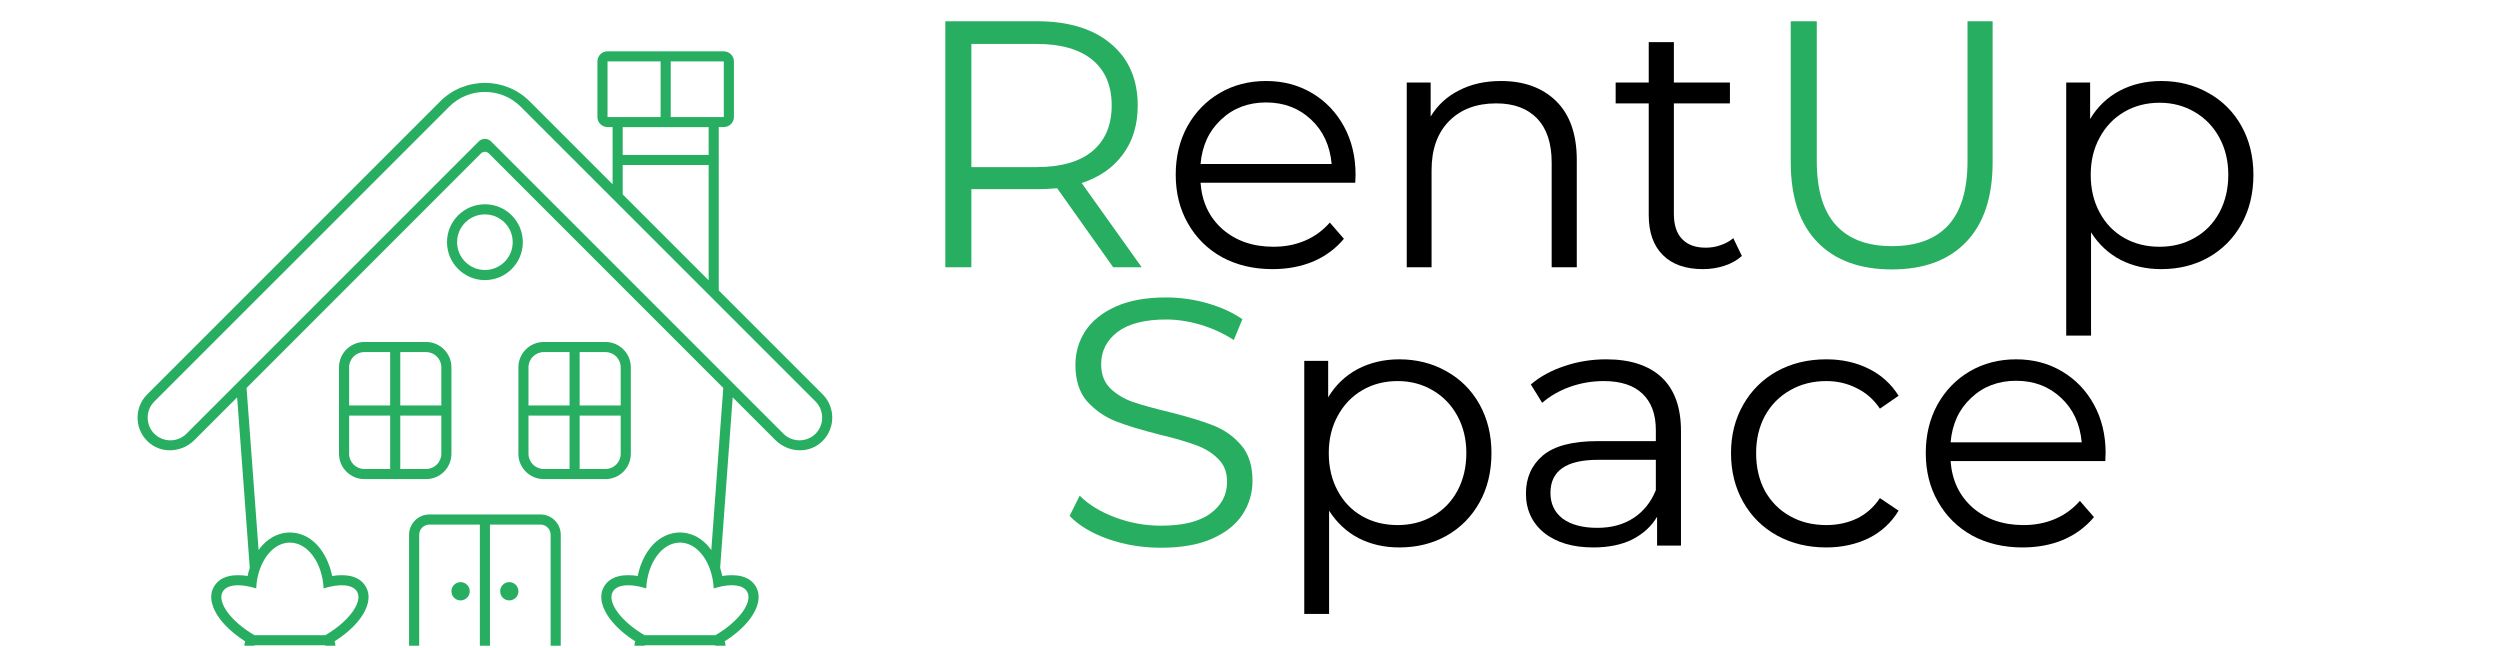
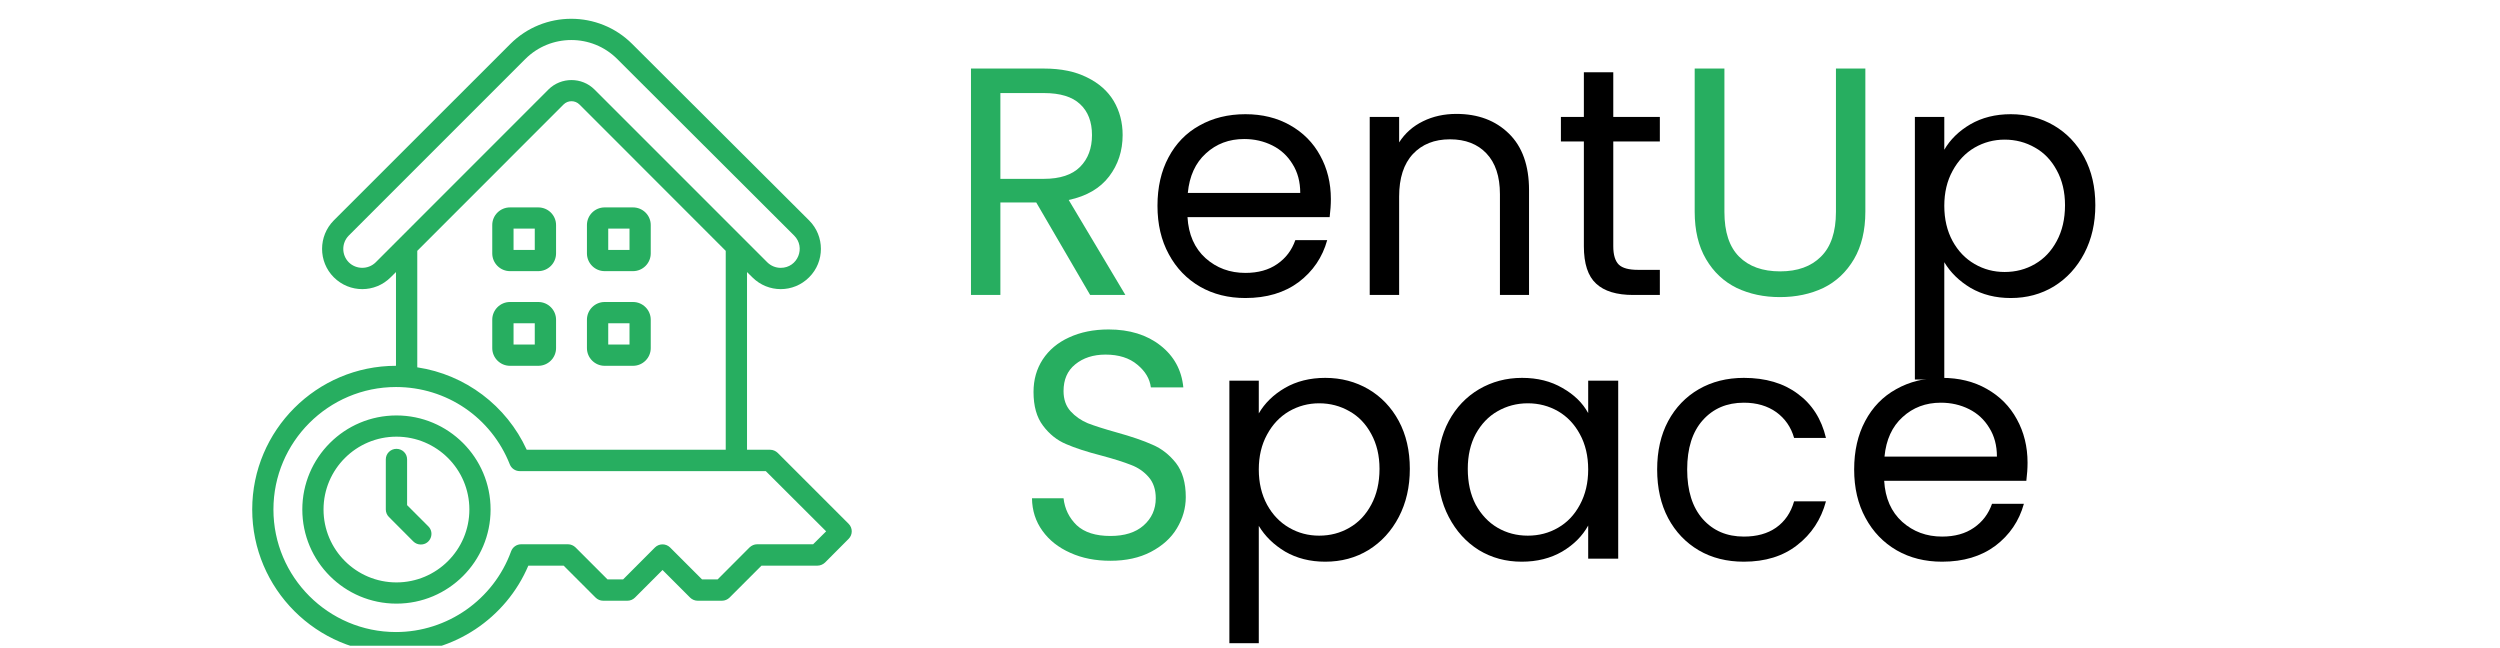
<svg xmlns="http://www.w3.org/2000/svg" width="170" zoomAndPan="magnify" viewBox="0 0 127.5 33" height="44" preserveAspectRatio="xMidYMid meet" version="1.2">
  <defs>
-     <clipPath id="34e5fb45fe">
-       <path d="M 7 2.605 L 42.66 2.605 L 42.66 32.934 L 7 32.934 Z M 7 2.605 " />
+     <clipPath id="71bca76998">
+       <path d="M 62 19 L 72 19 L 72 32.934 L 62 32.934 Z M 62 19 " />
+     </clipPath>
+     <clipPath id="3c3899b997">
+       <path d="M 12.859 0.52 L 43.492 0.52 L 43.492 32.934 L 12.859 32.934 Z M 12.859 0.52 " />
    </clipPath>
  </defs>
-   <g id="bbbe59eb53">
+   <g id="80ee3e7ec7">
    <g style="fill:#27ae60;fill-opacity:1;">
-       <g transform="translate(46.16489, 13.63125)">
-         <path style="stroke:none" d="M 10.609 0 L 7.75 -4.031 C 7.426 -4 7.086 -3.984 6.734 -3.984 L 3.375 -3.984 L 3.375 0 L 2.047 0 L 2.047 -12.547 L 6.734 -12.547 C 8.336 -12.547 9.594 -12.16 10.5 -11.391 C 11.406 -10.629 11.859 -9.582 11.859 -8.25 C 11.859 -7.27 11.609 -6.441 11.109 -5.766 C 10.617 -5.086 9.914 -4.598 9 -4.297 L 12.062 0 Z M 6.703 -5.109 C 7.941 -5.109 8.891 -5.379 9.547 -5.922 C 10.203 -6.473 10.531 -7.25 10.531 -8.25 C 10.531 -9.258 10.203 -10.035 9.547 -10.578 C 8.891 -11.117 7.941 -11.391 6.703 -11.391 L 3.375 -11.391 L 3.375 -5.109 Z M 6.703 -5.109 " />
+       <g transform="translate(48.23853, 15.04314)">
+         <path style="stroke:none" d="M 7.359 0 L 4.609 -4.719 L 2.781 -4.719 L 2.781 0 L 1.281 0 L 1.281 -11.547 L 5 -11.547 C 5.875 -11.547 6.609 -11.395 7.203 -11.094 C 7.805 -10.801 8.258 -10.398 8.562 -9.891 C 8.863 -9.379 9.016 -8.801 9.016 -8.156 C 9.016 -7.352 8.785 -6.648 8.328 -6.047 C 7.867 -5.441 7.18 -5.039 6.266 -4.844 L 9.156 0 Z M 2.781 -5.922 L 5 -5.922 C 5.82 -5.922 6.438 -6.125 6.844 -6.531 C 7.25 -6.938 7.453 -7.477 7.453 -8.156 C 7.453 -8.832 7.25 -9.359 6.844 -9.734 C 6.445 -10.109 5.832 -10.297 5 -10.297 L 2.781 -10.297 Z M 2.781 -5.922 " />
      </g>
    </g>
    <g style="fill:#000000;fill-opacity:1;">
-       <g transform="translate(59.13356, 13.63125)">
-         <path style="stroke:none" d="M 9.984 -4.312 L 2.094 -4.312 C 2.164 -3.332 2.539 -2.539 3.219 -1.938 C 3.906 -1.344 4.77 -1.047 5.812 -1.047 C 6.395 -1.047 6.93 -1.148 7.422 -1.359 C 7.91 -1.566 8.332 -1.875 8.688 -2.281 L 9.406 -1.453 C 8.988 -0.953 8.469 -0.566 7.844 -0.297 C 7.219 -0.035 6.523 0.094 5.766 0.094 C 4.797 0.094 3.938 -0.109 3.188 -0.516 C 2.445 -0.93 1.867 -1.504 1.453 -2.234 C 1.035 -2.961 0.828 -3.789 0.828 -4.719 C 0.828 -5.633 1.023 -6.457 1.422 -7.188 C 1.828 -7.914 2.379 -8.484 3.078 -8.891 C 3.773 -9.297 4.562 -9.5 5.438 -9.5 C 6.301 -9.5 7.078 -9.297 7.766 -8.891 C 8.461 -8.484 9.008 -7.914 9.406 -7.188 C 9.801 -6.469 10 -5.645 10 -4.719 Z M 5.438 -8.406 C 4.52 -8.406 3.754 -8.113 3.141 -7.531 C 2.523 -6.957 2.176 -6.203 2.094 -5.266 L 8.781 -5.266 C 8.695 -6.203 8.348 -6.957 7.734 -7.531 C 7.117 -8.113 6.352 -8.406 5.438 -8.406 Z M 5.438 -8.406 " />
+       <g transform="translate(58.3123, 15.04314)">
+         <path style="stroke:none" d="M 9.562 -4.891 C 9.562 -4.598 9.539 -4.289 9.5 -3.969 L 2.25 -3.969 C 2.301 -3.082 2.609 -2.383 3.172 -1.875 C 3.734 -1.375 4.41 -1.125 5.203 -1.125 C 5.848 -1.125 6.391 -1.273 6.828 -1.578 C 7.266 -1.879 7.57 -2.285 7.75 -2.797 L 9.375 -2.797 C 9.133 -1.922 8.648 -1.207 7.922 -0.656 C 7.191 -0.113 6.285 0.156 5.203 0.156 C 4.336 0.156 3.566 -0.035 2.891 -0.422 C 2.211 -0.816 1.68 -1.367 1.297 -2.078 C 0.91 -2.785 0.719 -3.609 0.719 -4.547 C 0.719 -5.492 0.906 -6.316 1.281 -7.016 C 1.656 -7.723 2.18 -8.266 2.859 -8.641 C 3.535 -9.023 4.316 -9.219 5.203 -9.219 C 6.066 -9.219 6.828 -9.031 7.484 -8.656 C 8.148 -8.281 8.66 -7.766 9.016 -7.109 C 9.379 -6.453 9.562 -5.711 9.562 -4.891 Z M 8 -5.203 C 8 -5.773 7.867 -6.266 7.609 -6.672 C 7.359 -7.086 7.016 -7.406 6.578 -7.625 C 6.141 -7.844 5.66 -7.953 5.141 -7.953 C 4.367 -7.953 3.719 -7.707 3.188 -7.219 C 2.656 -6.738 2.348 -6.066 2.266 -5.203 Z M 8 -5.203 " />
      </g>
    </g>
    <g style="fill:#000000;fill-opacity:1;">
-       <g transform="translate(69.96306, 13.63125)">
-         <path style="stroke:none" d="M 6.578 -9.5 C 7.766 -9.5 8.707 -9.156 9.406 -8.469 C 10.102 -7.781 10.453 -6.781 10.453 -5.469 L 10.453 0 L 9.172 0 L 9.172 -5.344 C 9.172 -6.32 8.926 -7.066 8.438 -7.578 C 7.945 -8.098 7.25 -8.359 6.344 -8.359 C 5.332 -8.359 4.531 -8.055 3.938 -7.453 C 3.344 -6.848 3.047 -6.016 3.047 -4.953 L 3.047 0 L 1.781 0 L 1.781 -9.422 L 3 -9.422 L 3 -7.688 C 3.344 -8.258 3.82 -8.703 4.438 -9.016 C 5.051 -9.336 5.766 -9.5 6.578 -9.5 Z M 6.578 -9.5 " />
+       <g transform="translate(68.5747, 15.04314)">
+         <path style="stroke:none" d="M 5.703 -9.234 C 6.805 -9.234 7.695 -8.898 8.375 -8.234 C 9.062 -7.566 9.406 -6.602 9.406 -5.344 L 9.406 0 L 7.922 0 L 7.922 -5.141 C 7.922 -6.047 7.691 -6.738 7.234 -7.219 C 6.785 -7.695 6.164 -7.938 5.375 -7.938 C 4.582 -7.938 3.953 -7.688 3.484 -7.188 C 3.016 -6.688 2.781 -5.961 2.781 -5.016 L 2.781 0 L 1.281 0 L 1.281 -9.078 L 2.781 -9.078 L 2.781 -7.781 C 3.082 -8.25 3.488 -8.609 4 -8.859 C 4.508 -9.109 5.078 -9.234 5.703 -9.234 Z M 5.703 -9.234 " />
      </g>
    </g>
    <g style="fill:#000000;fill-opacity:1;">
-       <g transform="translate(82.10142, 13.63125)">
-         <path style="stroke:none" d="M 6.734 -0.578 C 6.492 -0.359 6.195 -0.191 5.844 -0.078 C 5.5 0.035 5.133 0.094 4.75 0.094 C 3.863 0.094 3.18 -0.145 2.703 -0.625 C 2.223 -1.102 1.984 -1.781 1.984 -2.656 L 1.984 -8.359 L 0.297 -8.359 L 0.297 -9.422 L 1.984 -9.422 L 1.984 -11.484 L 3.266 -11.484 L 3.266 -9.422 L 6.125 -9.422 L 6.125 -8.359 L 3.266 -8.359 L 3.266 -2.719 C 3.266 -2.156 3.406 -1.727 3.688 -1.438 C 3.969 -1.145 4.367 -1 4.891 -1 C 5.148 -1 5.398 -1.039 5.641 -1.125 C 5.891 -1.207 6.109 -1.328 6.297 -1.484 Z M 6.734 -0.578 " />
+       <g transform="translate(79.16816, 15.04314)">
+         <path style="stroke:none" d="M 3.109 -7.828 L 3.109 -2.484 C 3.109 -2.047 3.203 -1.734 3.391 -1.547 C 3.578 -1.367 3.906 -1.281 4.375 -1.281 L 5.484 -1.281 L 5.484 0 L 4.125 0 C 3.281 0 2.648 -0.191 2.234 -0.578 C 1.816 -0.961 1.609 -1.598 1.609 -2.484 L 1.609 -7.828 L 0.438 -7.828 L 0.438 -9.078 L 1.609 -9.078 L 1.609 -11.359 L 3.109 -11.359 L 3.109 -9.078 L 5.484 -9.078 L 5.484 -7.828 Z M 3.109 -7.828 " />
      </g>
    </g>
    <g style="fill:#27ae60;fill-opacity:1;">
-       <g transform="translate(89.3899, 13.63125)">
-         <path style="stroke:none" d="M 7.094 0.109 C 5.469 0.109 4.203 -0.352 3.297 -1.281 C 2.391 -2.219 1.938 -3.578 1.938 -5.359 L 1.938 -12.547 L 3.266 -12.547 L 3.266 -5.406 C 3.266 -3.945 3.594 -2.859 4.25 -2.141 C 4.906 -1.43 5.852 -1.078 7.094 -1.078 C 8.352 -1.078 9.312 -1.43 9.969 -2.141 C 10.625 -2.859 10.953 -3.945 10.953 -5.406 L 10.953 -12.547 L 12.234 -12.547 L 12.234 -5.359 C 12.234 -3.578 11.781 -2.219 10.875 -1.281 C 9.977 -0.352 8.719 0.109 7.094 0.109 Z M 7.094 0.109 " />
+       <g transform="translate(85.19516, 15.04314)">
+         <path style="stroke:none" d="M 2.75 -11.547 L 2.75 -4.234 C 2.75 -3.211 3 -2.453 3.5 -1.953 C 4 -1.453 4.695 -1.203 5.594 -1.203 C 6.477 -1.203 7.172 -1.453 7.672 -1.953 C 8.18 -2.453 8.438 -3.211 8.438 -4.234 L 8.438 -11.547 L 9.938 -11.547 L 9.938 -4.25 C 9.938 -3.289 9.742 -2.484 9.359 -1.828 C 8.973 -1.172 8.453 -0.68 7.797 -0.359 C 7.141 -0.047 6.398 0.109 5.578 0.109 C 4.766 0.109 4.031 -0.047 3.375 -0.359 C 2.719 -0.68 2.195 -1.172 1.812 -1.828 C 1.426 -2.484 1.234 -3.289 1.234 -4.25 L 1.234 -11.547 Z M 2.75 -11.547 " />
      </g>
    </g>
    <g style="fill:#000000;fill-opacity:1;">
-       <g transform="translate(103.5959, 13.63125)">
-         <path style="stroke:none" d="M 6.625 -9.5 C 7.508 -9.5 8.312 -9.297 9.031 -8.891 C 9.75 -8.492 10.312 -7.93 10.719 -7.203 C 11.125 -6.473 11.328 -5.645 11.328 -4.719 C 11.328 -3.77 11.125 -2.93 10.719 -2.203 C 10.312 -1.473 9.75 -0.906 9.031 -0.5 C 8.32 -0.102 7.52 0.094 6.625 0.094 C 5.863 0.094 5.176 -0.062 4.562 -0.375 C 3.945 -0.695 3.441 -1.164 3.047 -1.781 L 3.047 3.484 L 1.781 3.484 L 1.781 -9.422 L 3 -9.422 L 3 -7.562 C 3.375 -8.188 3.875 -8.664 4.5 -9 C 5.133 -9.332 5.844 -9.5 6.625 -9.5 Z M 6.547 -1.047 C 7.203 -1.047 7.797 -1.195 8.328 -1.5 C 8.867 -1.801 9.289 -2.234 9.594 -2.797 C 9.895 -3.359 10.047 -4 10.047 -4.719 C 10.047 -5.426 9.895 -6.055 9.594 -6.609 C 9.289 -7.172 8.867 -7.609 8.328 -7.922 C 7.797 -8.234 7.203 -8.391 6.547 -8.391 C 5.867 -8.391 5.266 -8.234 4.734 -7.922 C 4.203 -7.609 3.785 -7.172 3.484 -6.609 C 3.18 -6.055 3.031 -5.426 3.031 -4.719 C 3.031 -4 3.18 -3.359 3.484 -2.797 C 3.785 -2.234 4.203 -1.801 4.734 -1.5 C 5.266 -1.195 5.867 -1.047 6.547 -1.047 Z M 6.547 -1.047 " />
+       <g transform="translate(96.37787, 15.04314)">
+         <path style="stroke:none" d="M 2.781 -7.406 C 3.082 -7.926 3.523 -8.359 4.109 -8.703 C 4.703 -9.047 5.391 -9.219 6.172 -9.219 C 6.984 -9.219 7.719 -9.023 8.375 -8.641 C 9.031 -8.254 9.547 -7.711 9.922 -7.016 C 10.297 -6.316 10.484 -5.504 10.484 -4.578 C 10.484 -3.66 10.297 -2.844 9.922 -2.125 C 9.547 -1.406 9.031 -0.844 8.375 -0.438 C 7.719 -0.039 6.984 0.156 6.172 0.156 C 5.398 0.156 4.719 -0.016 4.125 -0.359 C 3.539 -0.711 3.094 -1.148 2.781 -1.672 L 2.781 4.312 L 1.281 4.312 L 1.281 -9.078 L 2.781 -9.078 Z M 8.938 -4.578 C 8.938 -5.254 8.797 -5.848 8.516 -6.359 C 8.242 -6.867 7.875 -7.254 7.406 -7.516 C 6.938 -7.785 6.422 -7.922 5.859 -7.922 C 5.305 -7.922 4.797 -7.785 4.328 -7.516 C 3.859 -7.242 3.484 -6.848 3.203 -6.328 C 2.922 -5.816 2.781 -5.223 2.781 -4.547 C 2.781 -3.867 2.922 -3.27 3.203 -2.75 C 3.484 -2.238 3.859 -1.848 4.328 -1.578 C 4.797 -1.305 5.305 -1.172 5.859 -1.172 C 6.422 -1.172 6.938 -1.305 7.406 -1.578 C 7.875 -1.848 8.242 -2.238 8.516 -2.75 C 8.797 -3.27 8.938 -3.879 8.938 -4.578 Z M 8.938 -4.578 " />
      </g>
    </g>
    <g style="fill:#27ae60;fill-opacity:1;">
-       <g transform="translate(53.70563, 27.82559)">
-         <path style="stroke:none" d="M 5.5 0.109 C 4.57 0.109 3.68 -0.035 2.828 -0.328 C 1.973 -0.629 1.312 -1.023 0.844 -1.516 L 1.359 -2.547 C 1.816 -2.086 2.422 -1.719 3.172 -1.438 C 3.922 -1.156 4.695 -1.016 5.5 -1.016 C 6.625 -1.016 7.469 -1.223 8.031 -1.641 C 8.594 -2.055 8.875 -2.594 8.875 -3.25 C 8.875 -3.75 8.719 -4.145 8.406 -4.438 C 8.102 -4.738 7.727 -4.969 7.281 -5.125 C 6.844 -5.289 6.234 -5.469 5.453 -5.656 C 4.504 -5.895 3.75 -6.125 3.188 -6.344 C 2.625 -6.57 2.141 -6.91 1.734 -7.359 C 1.336 -7.816 1.141 -8.438 1.141 -9.219 C 1.141 -9.844 1.305 -10.414 1.641 -10.938 C 1.984 -11.457 2.5 -11.875 3.188 -12.188 C 3.883 -12.5 4.742 -12.656 5.766 -12.656 C 6.484 -12.656 7.188 -12.555 7.875 -12.359 C 8.562 -12.16 9.156 -11.891 9.656 -11.547 L 9.219 -10.484 C 8.688 -10.828 8.117 -11.086 7.516 -11.266 C 6.922 -11.441 6.336 -11.531 5.766 -11.531 C 4.672 -11.531 3.844 -11.316 3.281 -10.891 C 2.727 -10.461 2.453 -9.914 2.453 -9.25 C 2.453 -8.75 2.602 -8.344 2.906 -8.031 C 3.219 -7.727 3.602 -7.492 4.062 -7.328 C 4.52 -7.172 5.141 -7 5.922 -6.812 C 6.836 -6.582 7.578 -6.359 8.141 -6.141 C 8.711 -5.922 9.191 -5.586 9.578 -5.141 C 9.973 -4.691 10.172 -4.082 10.172 -3.312 C 10.172 -2.676 10 -2.098 9.656 -1.578 C 9.32 -1.066 8.801 -0.656 8.094 -0.344 C 7.395 -0.039 6.531 0.109 5.5 0.109 Z M 5.5 0.109 " />
+       <g transform="translate(51.69373, 28.4904)">
+         <path style="stroke:none" d="M 4.938 0.109 C 4.176 0.109 3.492 -0.023 2.891 -0.297 C 2.285 -0.566 1.812 -0.941 1.469 -1.422 C 1.125 -1.898 0.945 -2.453 0.938 -3.078 L 2.547 -3.078 C 2.609 -2.535 2.832 -2.078 3.219 -1.703 C 3.613 -1.336 4.188 -1.156 4.938 -1.156 C 5.656 -1.156 6.219 -1.332 6.625 -1.688 C 7.039 -2.051 7.25 -2.516 7.25 -3.078 C 7.25 -3.523 7.129 -3.883 6.891 -4.156 C 6.648 -4.438 6.348 -4.645 5.984 -4.781 C 5.617 -4.926 5.125 -5.082 4.5 -5.25 C 3.738 -5.445 3.129 -5.645 2.672 -5.844 C 2.211 -6.039 1.82 -6.352 1.5 -6.781 C 1.176 -7.207 1.016 -7.781 1.016 -8.5 C 1.016 -9.125 1.172 -9.676 1.484 -10.156 C 1.805 -10.645 2.254 -11.02 2.828 -11.281 C 3.41 -11.551 4.082 -11.688 4.844 -11.688 C 5.914 -11.688 6.797 -11.414 7.484 -10.875 C 8.18 -10.332 8.57 -9.617 8.656 -8.734 L 7 -8.734 C 6.945 -9.172 6.719 -9.555 6.312 -9.891 C 5.906 -10.234 5.363 -10.406 4.688 -10.406 C 4.062 -10.406 3.547 -10.238 3.141 -9.906 C 2.742 -9.582 2.547 -9.129 2.547 -8.547 C 2.547 -8.129 2.664 -7.785 2.906 -7.516 C 3.145 -7.254 3.438 -7.051 3.781 -6.906 C 4.133 -6.77 4.625 -6.613 5.25 -6.438 C 6.008 -6.227 6.617 -6.02 7.078 -5.812 C 7.547 -5.613 7.945 -5.301 8.281 -4.875 C 8.613 -4.445 8.781 -3.867 8.781 -3.141 C 8.781 -2.578 8.629 -2.047 8.328 -1.547 C 8.035 -1.055 7.594 -0.656 7 -0.344 C 6.414 -0.039 5.727 0.109 4.938 0.109 Z M 4.938 0.109 " />
+       </g>
+     </g>
+     <g clip-rule="nonzero" clip-path="url(#71bca76998)">
+       <g style="fill:#000000;fill-opacity:1;">
+         <g transform="translate(61.41732, 28.4904)">
+           <path style="stroke:none" d="M 2.781 -7.406 C 3.082 -7.926 3.523 -8.359 4.109 -8.703 C 4.703 -9.047 5.391 -9.219 6.172 -9.219 C 6.984 -9.219 7.719 -9.023 8.375 -8.641 C 9.031 -8.254 9.547 -7.711 9.922 -7.016 C 10.297 -6.316 10.484 -5.504 10.484 -4.578 C 10.484 -3.66 10.297 -2.844 9.922 -2.125 C 9.547 -1.406 9.031 -0.844 8.375 -0.438 C 7.719 -0.039 6.984 0.156 6.172 0.156 C 5.398 0.156 4.719 -0.016 4.125 -0.359 C 3.539 -0.711 3.094 -1.148 2.781 -1.672 L 2.781 4.312 L 1.281 4.312 L 1.281 -9.078 L 2.781 -9.078 Z M 8.938 -4.578 C 8.938 -5.254 8.797 -5.848 8.516 -6.359 C 8.242 -6.867 7.875 -7.254 7.406 -7.516 C 6.938 -7.785 6.422 -7.922 5.859 -7.922 C 5.305 -7.922 4.797 -7.785 4.328 -7.516 C 3.859 -7.242 3.484 -6.848 3.203 -6.328 C 2.922 -5.816 2.781 -5.223 2.781 -4.547 C 2.781 -3.867 2.922 -3.27 3.203 -2.75 C 3.484 -2.238 3.859 -1.848 4.328 -1.578 C 4.797 -1.305 5.305 -1.172 5.859 -1.172 C 6.422 -1.172 6.938 -1.305 7.406 -1.578 C 7.875 -1.848 8.242 -2.238 8.516 -2.75 C 8.797 -3.27 8.938 -3.879 8.938 -4.578 Z M 8.938 -4.578 " />
+         </g>
      </g>
    </g>
    <g style="fill:#000000;fill-opacity:1;">
-       <g transform="translate(64.73659, 27.82559)">
-         <path style="stroke:none" d="M 6.625 -9.5 C 7.508 -9.5 8.312 -9.297 9.031 -8.891 C 9.75 -8.492 10.312 -7.93 10.719 -7.203 C 11.125 -6.473 11.328 -5.645 11.328 -4.719 C 11.328 -3.77 11.125 -2.93 10.719 -2.203 C 10.312 -1.473 9.75 -0.906 9.031 -0.5 C 8.32 -0.102 7.52 0.094 6.625 0.094 C 5.863 0.094 5.176 -0.062 4.562 -0.375 C 3.945 -0.695 3.441 -1.164 3.047 -1.781 L 3.047 3.484 L 1.781 3.484 L 1.781 -9.422 L 3 -9.422 L 3 -7.562 C 3.375 -8.188 3.875 -8.664 4.5 -9 C 5.133 -9.332 5.844 -9.5 6.625 -9.5 Z M 6.547 -1.047 C 7.203 -1.047 7.797 -1.195 8.328 -1.5 C 8.867 -1.801 9.289 -2.234 9.594 -2.797 C 9.895 -3.359 10.047 -4 10.047 -4.719 C 10.047 -5.426 9.895 -6.055 9.594 -6.609 C 9.289 -7.172 8.867 -7.609 8.328 -7.922 C 7.797 -8.234 7.203 -8.391 6.547 -8.391 C 5.867 -8.391 5.266 -8.234 4.734 -7.922 C 4.203 -7.609 3.785 -7.172 3.484 -6.609 C 3.18 -6.055 3.031 -5.426 3.031 -4.719 C 3.031 -4 3.18 -3.359 3.484 -2.797 C 3.785 -2.234 4.203 -1.801 4.734 -1.5 C 5.266 -1.195 5.867 -1.047 6.547 -1.047 Z M 6.547 -1.047 " />
+       <g transform="translate(72.60665, 28.4904)">
+         <path style="stroke:none" d="M 0.719 -4.578 C 0.719 -5.504 0.906 -6.316 1.281 -7.016 C 1.656 -7.711 2.172 -8.254 2.828 -8.641 C 3.484 -9.023 4.211 -9.219 5.016 -9.219 C 5.805 -9.219 6.492 -9.047 7.078 -8.703 C 7.672 -8.367 8.109 -7.941 8.391 -7.422 L 8.391 -9.078 L 9.922 -9.078 L 9.922 0 L 8.391 0 L 8.391 -1.688 C 8.098 -1.156 7.656 -0.711 7.062 -0.359 C 6.469 -0.016 5.781 0.156 5 0.156 C 4.195 0.156 3.469 -0.039 2.812 -0.438 C 2.164 -0.844 1.656 -1.406 1.281 -2.125 C 0.906 -2.844 0.719 -3.66 0.719 -4.578 Z M 8.391 -4.547 C 8.391 -5.234 8.25 -5.832 7.969 -6.344 C 7.695 -6.852 7.328 -7.242 6.859 -7.516 C 6.391 -7.785 5.875 -7.922 5.312 -7.922 C 4.75 -7.922 4.234 -7.785 3.766 -7.516 C 3.305 -7.254 2.938 -6.867 2.656 -6.359 C 2.383 -5.848 2.25 -5.254 2.25 -4.578 C 2.25 -3.879 2.383 -3.27 2.656 -2.75 C 2.938 -2.238 3.305 -1.848 3.766 -1.578 C 4.234 -1.305 4.75 -1.172 5.312 -1.172 C 5.875 -1.172 6.391 -1.305 6.859 -1.578 C 7.328 -1.848 7.695 -2.238 7.969 -2.75 C 8.25 -3.27 8.391 -3.867 8.391 -4.547 Z M 8.391 -4.547 " />
      </g>
    </g>
    <g style="fill:#000000;fill-opacity:1;">
-       <g transform="translate(76.83909, 27.82559)">
-         <path style="stroke:none" d="M 5.078 -9.5 C 6.305 -9.5 7.25 -9.191 7.906 -8.578 C 8.562 -7.961 8.891 -7.051 8.891 -5.844 L 8.891 0 L 7.672 0 L 7.672 -1.469 C 7.379 -0.977 6.957 -0.594 6.406 -0.312 C 5.852 -0.039 5.191 0.094 4.422 0.094 C 3.367 0.094 2.531 -0.156 1.906 -0.656 C 1.289 -1.164 0.984 -1.832 0.984 -2.656 C 0.984 -3.457 1.27 -4.102 1.844 -4.594 C 2.426 -5.082 3.352 -5.328 4.625 -5.328 L 7.609 -5.328 L 7.609 -5.891 C 7.609 -6.703 7.379 -7.32 6.922 -7.75 C 6.473 -8.176 5.816 -8.391 4.953 -8.391 C 4.348 -8.391 3.77 -8.289 3.219 -8.094 C 2.676 -7.895 2.207 -7.625 1.812 -7.281 L 1.234 -8.219 C 1.711 -8.625 2.285 -8.938 2.953 -9.156 C 3.617 -9.383 4.328 -9.5 5.078 -9.5 Z M 4.625 -0.906 C 5.344 -0.906 5.957 -1.07 6.469 -1.406 C 6.977 -1.738 7.359 -2.211 7.609 -2.828 L 7.609 -4.375 L 4.656 -4.375 C 3.039 -4.375 2.234 -3.812 2.234 -2.688 C 2.234 -2.133 2.441 -1.695 2.859 -1.375 C 3.285 -1.062 3.875 -0.906 4.625 -0.906 Z M 4.625 -0.906 " />
+       <g transform="translate(83.79598, 28.4904)">
+         <path style="stroke:none" d="M 0.719 -4.547 C 0.719 -5.492 0.906 -6.316 1.281 -7.016 C 1.656 -7.711 2.176 -8.254 2.844 -8.641 C 3.508 -9.023 4.273 -9.219 5.141 -9.219 C 6.254 -9.219 7.172 -8.945 7.891 -8.406 C 8.617 -7.875 9.098 -7.125 9.328 -6.156 L 7.703 -6.156 C 7.547 -6.707 7.242 -7.145 6.797 -7.469 C 6.348 -7.789 5.797 -7.953 5.141 -7.953 C 4.273 -7.953 3.578 -7.656 3.047 -7.062 C 2.516 -6.469 2.25 -5.629 2.25 -4.547 C 2.25 -3.461 2.516 -2.617 3.047 -2.016 C 3.578 -1.422 4.273 -1.125 5.141 -1.125 C 5.797 -1.125 6.344 -1.273 6.781 -1.578 C 7.227 -1.891 7.535 -2.336 7.703 -2.922 L 9.328 -2.922 C 9.078 -1.992 8.586 -1.25 7.859 -0.688 C 7.141 -0.125 6.234 0.156 5.141 0.156 C 4.273 0.156 3.508 -0.035 2.844 -0.422 C 2.176 -0.816 1.656 -1.363 1.281 -2.062 C 0.906 -2.77 0.719 -3.598 0.719 -4.547 Z M 0.719 -4.547 " />
      </g>
    </g>
    <g style="fill:#000000;fill-opacity:1;">
-       <g transform="translate(87.45343, 27.82559)">
-         <path style="stroke:none" d="M 5.688 0.094 C 4.75 0.094 3.91 -0.109 3.172 -0.516 C 2.441 -0.922 1.867 -1.488 1.453 -2.219 C 1.035 -2.957 0.828 -3.789 0.828 -4.719 C 0.828 -5.633 1.035 -6.457 1.453 -7.188 C 1.867 -7.914 2.441 -8.484 3.172 -8.891 C 3.91 -9.297 4.75 -9.5 5.688 -9.5 C 6.5 -9.5 7.223 -9.336 7.859 -9.016 C 8.492 -8.703 9 -8.242 9.375 -7.641 L 8.422 -6.984 C 8.109 -7.453 7.711 -7.801 7.234 -8.031 C 6.766 -8.27 6.25 -8.391 5.688 -8.391 C 5 -8.391 4.383 -8.234 3.844 -7.922 C 3.301 -7.617 2.875 -7.188 2.562 -6.625 C 2.258 -6.062 2.109 -5.426 2.109 -4.719 C 2.109 -3.988 2.258 -3.344 2.562 -2.781 C 2.875 -2.227 3.301 -1.801 3.844 -1.5 C 4.383 -1.195 5 -1.047 5.688 -1.047 C 6.25 -1.047 6.766 -1.156 7.234 -1.375 C 7.711 -1.602 8.109 -1.953 8.422 -2.422 L 9.375 -1.781 C 9 -1.164 8.488 -0.695 7.844 -0.375 C 7.195 -0.062 6.477 0.094 5.688 0.094 Z M 5.688 0.094 " />
+       <g transform="translate(93.8432, 28.4904)">
+         <path style="stroke:none" d="M 9.562 -4.891 C 9.562 -4.598 9.539 -4.289 9.5 -3.969 L 2.25 -3.969 C 2.301 -3.082 2.609 -2.383 3.172 -1.875 C 3.734 -1.375 4.41 -1.125 5.203 -1.125 C 5.848 -1.125 6.391 -1.273 6.828 -1.578 C 7.266 -1.879 7.57 -2.285 7.75 -2.797 L 9.375 -2.797 C 9.133 -1.922 8.648 -1.207 7.922 -0.656 C 7.191 -0.113 6.285 0.156 5.203 0.156 C 4.336 0.156 3.566 -0.035 2.891 -0.422 C 2.211 -0.816 1.68 -1.367 1.297 -2.078 C 0.91 -2.785 0.719 -3.609 0.719 -4.547 C 0.719 -5.492 0.906 -6.316 1.281 -7.016 C 1.656 -7.723 2.18 -8.266 2.859 -8.641 C 3.535 -9.023 4.316 -9.219 5.203 -9.219 C 6.066 -9.219 6.828 -9.031 7.484 -8.656 C 8.148 -8.281 8.66 -7.766 9.016 -7.109 C 9.379 -6.453 9.562 -5.711 9.562 -4.891 Z M 8 -5.203 C 8 -5.773 7.867 -6.266 7.609 -6.672 C 7.359 -7.086 7.016 -7.406 6.578 -7.625 C 6.141 -7.844 5.66 -7.953 5.141 -7.953 C 4.367 -7.953 3.719 -7.707 3.188 -7.219 C 2.656 -6.738 2.348 -6.066 2.266 -5.203 Z M 8 -5.203 " />
      </g>
    </g>
-     <g style="fill:#000000;fill-opacity:1;">
-       <g transform="translate(97.38645, 27.82559)">
-         <path style="stroke:none" d="M 9.984 -4.312 L 2.094 -4.312 C 2.164 -3.332 2.539 -2.539 3.219 -1.938 C 3.906 -1.344 4.77 -1.047 5.812 -1.047 C 6.395 -1.047 6.93 -1.148 7.422 -1.359 C 7.91 -1.566 8.332 -1.875 8.688 -2.281 L 9.406 -1.453 C 8.988 -0.953 8.469 -0.566 7.844 -0.297 C 7.219 -0.035 6.523 0.094 5.766 0.094 C 4.797 0.094 3.938 -0.109 3.188 -0.516 C 2.445 -0.93 1.867 -1.504 1.453 -2.234 C 1.035 -2.961 0.828 -3.789 0.828 -4.719 C 0.828 -5.633 1.023 -6.457 1.422 -7.188 C 1.828 -7.914 2.379 -8.484 3.078 -8.891 C 3.773 -9.297 4.562 -9.5 5.438 -9.5 C 6.301 -9.5 7.078 -9.297 7.766 -8.891 C 8.461 -8.484 9.008 -7.914 9.406 -7.188 C 9.801 -6.469 10 -5.645 10 -4.719 Z M 5.438 -8.406 C 4.52 -8.406 3.754 -8.113 3.141 -7.531 C 2.523 -6.957 2.176 -6.203 2.094 -5.266 L 8.781 -5.266 C 8.695 -6.203 8.348 -6.957 7.734 -7.531 C 7.117 -8.113 6.352 -8.406 5.438 -8.406 Z M 5.438 -8.406 " />
-       </g>
+     <g clip-rule="nonzero" clip-path="url(#3c3899b997)">
+       <path style=" stroke:none;fill-rule:evenodd;fill:#27ae60;fill-opacity:1;" d="M 26.191 11.66 L 27.273 11.66 L 27.273 12.746 L 26.191 12.746 Z M 26.008 13.828 L 27.453 13.828 C 27.953 13.828 28.359 13.422 28.359 12.922 L 28.359 11.477 C 28.359 10.98 27.953 10.578 27.453 10.578 L 26.008 10.578 C 25.512 10.578 25.105 10.98 25.105 11.477 L 25.105 12.922 C 25.105 13.422 25.512 13.828 26.008 13.828 Z M 26.191 16.488 L 27.273 16.488 L 27.273 17.57 L 26.191 17.57 Z M 26.008 18.656 L 27.453 18.656 C 27.953 18.656 28.359 18.25 28.359 17.754 L 28.359 16.305 C 28.359 15.809 27.953 15.402 27.453 15.402 L 26.008 15.402 C 25.512 15.402 25.105 15.809 25.105 16.305 L 25.105 17.754 C 25.105 18.25 25.512 18.656 26.008 18.656 Z M 31.02 16.488 L 32.105 16.488 L 32.105 17.57 L 31.02 17.57 Z M 30.836 18.656 L 32.285 18.656 C 32.781 18.656 33.188 18.25 33.188 17.754 L 33.188 16.305 C 33.188 15.809 32.781 15.402 32.285 15.402 L 30.836 15.402 C 30.34 15.402 29.934 15.809 29.934 16.305 L 29.934 17.754 C 29.934 18.25 30.34 18.656 30.836 18.656 Z M 31.02 11.66 L 32.105 11.66 L 32.105 12.746 L 31.02 12.746 Z M 30.836 13.828 L 32.285 13.828 C 32.781 13.828 33.188 13.422 33.188 12.922 L 33.188 11.477 C 33.188 10.98 32.781 10.578 32.285 10.578 L 30.836 10.578 C 30.34 10.578 29.934 10.98 29.934 11.477 L 29.934 12.922 C 29.934 13.422 30.34 13.828 30.836 13.828 Z M 21.848 26.848 C 22.18 27.18 21.953 27.77 21.461 27.77 C 21.324 27.77 21.184 27.719 21.078 27.613 L 19.836 26.367 C 19.734 26.266 19.676 26.129 19.676 25.984 L 19.676 23.426 C 19.676 23.129 19.922 22.891 20.219 22.891 C 20.52 22.891 20.762 23.129 20.762 23.426 L 20.762 25.762 Z M 20.219 29.703 C 22.27 29.703 23.938 28.039 23.938 25.984 C 23.938 23.934 22.27 22.27 20.219 22.27 C 18.168 22.27 16.5 23.934 16.5 25.984 C 16.5 28.039 18.168 29.703 20.219 29.703 Z M 20.219 21.188 C 17.57 21.188 15.418 23.336 15.418 25.984 C 15.418 28.637 17.57 30.785 20.219 30.785 C 22.867 30.785 25.02 28.637 25.02 25.984 C 25.02 23.336 22.867 21.188 20.219 21.188 Z M 41.469 27.758 L 42.133 27.098 L 39.055 24.027 L 26.504 24.027 C 26.285 24.027 26.082 23.891 26 23.684 C 25.051 21.285 22.77 19.738 20.195 19.738 C 16.75 19.738 13.945 22.543 13.945 25.984 C 13.945 29.43 16.75 32.234 20.195 32.234 C 22.812 32.234 25.172 30.582 26.066 28.117 C 26.145 27.902 26.348 27.758 26.578 27.758 L 28.969 27.758 C 29.113 27.758 29.25 27.82 29.352 27.918 L 30.984 29.551 L 31.777 29.551 L 33.406 27.918 C 33.617 27.711 33.961 27.711 34.172 27.918 L 35.805 29.551 L 36.598 29.551 L 38.227 27.918 C 38.332 27.82 38.469 27.758 38.609 27.758 Z M 21.281 12.793 L 21.281 18.734 C 23.73 19.102 25.832 20.688 26.863 22.938 L 37.012 22.938 L 37.012 12.793 L 29.555 5.332 C 29.332 5.105 28.961 5.105 28.738 5.332 Z M 19.16 13.379 L 27.969 4.566 C 28.617 3.922 29.676 3.922 30.32 4.566 L 39.133 13.379 C 39.316 13.559 39.559 13.66 39.816 13.66 C 40.688 13.66 41.105 12.613 40.5 12.012 L 31.477 3.008 C 30.184 1.715 28.082 1.723 26.793 3.008 L 17.789 12.012 C 17.414 12.391 17.414 13 17.789 13.379 C 18.164 13.75 18.781 13.754 19.16 13.379 Z M 43.281 26.715 L 39.664 23.098 C 39.562 23 39.426 22.938 39.281 22.938 L 38.098 22.938 L 38.098 13.875 L 38.367 14.141 C 39.176 14.949 40.465 14.945 41.266 14.141 C 42.066 13.344 42.066 12.043 41.266 11.242 L 32.238 2.238 C 30.527 0.531 27.738 0.531 26.027 2.242 L 17.023 11.242 C 16.227 12.043 16.227 13.344 17.023 14.141 C 17.828 14.945 19.121 14.949 19.926 14.141 L 20.195 13.875 L 20.195 18.656 C 16.152 18.656 12.863 21.945 12.863 25.984 C 12.863 30.027 16.152 33.316 20.195 33.316 C 23.141 33.316 25.805 31.535 26.945 28.848 L 28.746 28.848 L 30.375 30.477 C 30.477 30.578 30.617 30.637 30.758 30.637 L 32 30.637 C 32.145 30.637 32.281 30.578 32.383 30.477 L 33.789 29.07 L 35.195 30.477 C 35.297 30.578 35.438 30.637 35.578 30.637 L 36.82 30.637 C 36.965 30.637 37.105 30.578 37.207 30.477 L 38.836 28.848 L 41.691 28.848 C 41.836 28.848 41.977 28.785 42.078 28.688 L 43.281 27.48 C 43.492 27.27 43.492 26.926 43.281 26.715 Z M 43.281 26.715 " />
    </g>
-     <g clip-rule="nonzero" clip-path="url(#34e5fb45fe)">
-       <path style=" stroke:none;fill-rule:evenodd;fill:#27ae60;fill-opacity:1;" d="M 41.957 20.113 L 36.656 14.812 L 36.656 6.48 L 36.914 6.48 C 37.195 6.48 37.43 6.25 37.43 5.969 L 37.43 3.133 C 37.43 2.848 37.195 2.617 36.914 2.617 L 30.984 2.617 C 30.699 2.617 30.469 2.848 30.469 3.133 L 30.469 5.969 C 30.469 6.25 30.699 6.48 30.984 6.48 L 31.242 6.48 L 31.242 9.398 L 27.012 5.168 C 25.758 3.914 23.707 3.914 22.453 5.168 L 7.508 20.113 C 6.801 20.816 6.855 22.004 7.672 22.633 C 8.348 23.152 9.316 23.043 9.918 22.441 L 12.094 20.266 L 12.738 28.961 C 12.691 29.098 12.656 29.238 12.629 29.375 C 11.98 29.273 11.25 29.332 10.914 29.918 C 10.602 30.453 10.855 31.07 11.188 31.527 C 11.527 31.992 12.012 32.395 12.504 32.707 C 12.48 32.77 12.465 32.84 12.465 32.91 L 12.465 34.199 C 12.465 34.766 12.926 35.23 13.496 35.23 L 35.969 35.23 C 36.535 35.23 37 34.766 37 34.199 L 37 32.91 C 37 32.84 36.984 32.77 36.957 32.707 C 37.453 32.395 37.938 31.992 38.277 31.527 C 38.609 31.07 38.859 30.453 38.551 29.918 C 38.211 29.332 37.48 29.273 36.836 29.375 C 36.805 29.238 36.77 29.098 36.727 28.961 L 37.367 20.266 L 39.543 22.441 C 40.145 23.043 41.113 23.152 41.789 22.633 C 42.605 22.004 42.66 20.816 41.957 20.113 Z M 34.207 3.133 L 36.914 3.133 L 36.914 5.969 L 34.207 5.969 Z M 31.758 7.902 L 31.758 6.484 L 36.141 6.484 L 36.141 7.902 Z M 36.141 8.414 L 36.141 14.297 L 31.758 9.914 L 31.758 8.414 Z M 30.984 5.969 L 30.984 3.133 L 33.691 3.133 L 33.691 5.969 Z M 11.359 30.176 C 11.555 29.836 12.117 29.766 12.809 29.938 C 12.891 29.957 12.977 29.98 13.066 30.008 C 13.082 29.652 13.148 29.316 13.258 29.016 C 13.547 28.219 14.121 27.672 14.785 27.672 C 15.695 27.672 16.441 28.703 16.504 30.008 C 17.312 29.754 17.992 29.797 18.211 30.176 C 18.516 30.707 17.789 31.699 16.59 32.395 L 12.98 32.395 C 11.777 31.699 11.051 30.707 11.359 30.176 Z M 14.363 34.715 L 13.496 34.715 C 13.211 34.715 12.98 34.48 12.98 34.199 L 12.98 32.91 L 16.59 32.91 L 16.59 34.199 C 16.59 34.48 16.355 34.715 16.074 34.715 Z M 21.379 34.715 L 21.379 27.27 C 21.379 26.988 21.609 26.754 21.895 26.754 L 24.473 26.754 L 24.473 34.715 Z M 24.988 34.715 L 24.988 26.754 L 27.566 26.754 C 27.852 26.754 28.082 26.988 28.082 27.27 L 28.082 34.715 Z M 36.484 34.199 C 36.484 34.48 36.25 34.715 35.969 34.715 L 33.391 34.715 C 33.105 34.715 32.875 34.48 32.875 34.199 L 32.875 32.91 L 36.484 32.91 Z M 38.105 30.176 C 38.41 30.707 37.684 31.699 36.484 32.395 L 32.875 32.395 C 31.672 31.699 30.945 30.707 31.254 30.176 C 31.473 29.797 32.152 29.754 32.957 30.008 C 33.02 28.703 33.766 27.672 34.68 27.672 C 35.34 27.672 35.918 28.219 36.203 29.016 C 36.312 29.316 36.383 29.652 36.398 30.008 C 36.484 29.98 36.57 29.957 36.652 29.938 C 37.348 29.766 37.91 29.836 38.105 30.176 Z M 36.277 28.051 C 35.98 27.637 35.578 27.316 35.059 27.199 C 34.934 27.172 34.809 27.156 34.68 27.156 C 34.551 27.156 34.422 27.172 34.297 27.199 C 33.297 27.426 32.723 28.406 32.523 29.375 C 31.875 29.273 31.145 29.332 30.805 29.918 C 30.496 30.453 30.75 31.07 31.082 31.527 C 31.422 31.992 31.902 32.395 32.398 32.707 C 32.371 32.77 32.359 32.84 32.359 32.91 L 32.359 34.199 C 32.359 34.387 32.41 34.562 32.496 34.715 L 28.598 34.715 L 28.598 27.27 C 28.598 26.703 28.137 26.238 27.566 26.238 L 21.895 26.238 C 21.328 26.238 20.863 26.703 20.863 27.27 L 20.863 34.715 L 16.965 34.715 C 17.055 34.562 17.105 34.387 17.105 34.199 L 17.105 32.91 C 17.105 32.84 17.09 32.77 17.062 32.707 C 17.559 32.395 18.043 31.992 18.383 31.527 C 18.715 31.07 18.965 30.453 18.656 29.918 C 18.316 29.332 17.586 29.273 16.941 29.375 C 16.738 28.406 16.164 27.426 15.168 27.199 C 15.039 27.172 14.914 27.156 14.785 27.156 C 14.656 27.156 14.527 27.172 14.402 27.199 C 13.887 27.316 13.484 27.637 13.188 28.051 L 12.574 19.785 L 24.535 7.82 C 24.645 7.715 24.82 7.715 24.926 7.82 L 36.887 19.785 Z M 41.594 22.121 C 41.141 22.57 40.402 22.57 39.953 22.117 L 25.047 7.215 C 24.871 7.039 24.59 7.039 24.414 7.215 L 9.512 22.117 C 9.285 22.344 8.988 22.457 8.691 22.457 C 8.391 22.457 8.094 22.344 7.871 22.121 C 7.418 21.668 7.418 20.93 7.871 20.477 L 22.91 5.441 C 23.91 4.438 25.551 4.438 26.555 5.441 L 41.594 20.477 C 41.816 20.703 41.93 21.004 41.93 21.301 C 41.93 21.598 41.816 21.895 41.594 22.121 Z M 41.594 22.121 " />
-     </g>
-     <path style=" stroke:none;fill-rule:evenodd;fill:#27ae60;fill-opacity:1;" d="M 26.438 23.145 C 26.438 23.855 27.02 24.434 27.727 24.434 L 30.883 24.434 C 31.594 24.434 32.172 23.855 32.172 23.145 L 32.172 18.73 C 32.172 18.023 31.594 17.441 30.883 17.441 L 27.727 17.441 C 27.02 17.441 26.438 18.023 26.438 18.73 Z M 29.562 17.957 L 30.883 17.957 C 31.309 17.957 31.656 18.305 31.656 18.73 L 31.656 20.68 L 29.562 20.68 Z M 29.562 21.195 L 31.656 21.195 L 31.656 23.145 C 31.656 23.57 31.309 23.918 30.883 23.918 L 29.562 23.918 Z M 26.953 18.73 C 26.953 18.305 27.305 17.957 27.727 17.957 L 29.047 17.957 L 29.047 20.68 L 26.953 20.68 Z M 26.953 21.195 L 29.047 21.195 L 29.047 23.918 L 27.727 23.918 C 27.305 23.918 26.953 23.57 26.953 23.145 Z M 26.953 21.195 " />
-     <path style=" stroke:none;fill-rule:evenodd;fill:#27ae60;fill-opacity:1;" d="M 21.734 17.441 L 18.578 17.441 C 17.871 17.441 17.289 18.023 17.289 18.73 L 17.289 23.145 C 17.289 23.855 17.871 24.434 18.578 24.434 L 21.734 24.434 C 22.445 24.434 23.023 23.855 23.023 23.145 L 23.023 18.73 C 23.023 18.023 22.445 17.441 21.734 17.441 Z M 19.898 23.918 L 18.578 23.918 C 18.152 23.918 17.805 23.57 17.805 23.145 L 17.805 21.195 L 19.898 21.195 Z M 19.898 20.68 L 17.805 20.68 L 17.805 18.73 C 17.805 18.305 18.152 17.957 18.578 17.957 L 19.898 17.957 Z M 22.508 23.145 C 22.508 23.57 22.16 23.918 21.734 23.918 L 20.414 23.918 L 20.414 21.195 L 22.508 21.195 Z M 22.508 20.68 L 20.414 20.68 L 20.414 17.957 L 21.734 17.957 C 22.16 17.957 22.508 18.305 22.508 18.73 Z M 22.508 20.68 " />
-     <path style=" stroke:none;fill-rule:evenodd;fill:#27ae60;fill-opacity:1;" d="M 22.797 12.352 C 22.797 13.418 23.664 14.285 24.73 14.285 C 25.801 14.285 26.664 13.418 26.664 12.352 C 26.664 11.281 25.801 10.418 24.73 10.418 C 23.664 10.418 22.797 11.281 22.797 12.352 Z M 26.148 12.352 C 26.148 13.133 25.516 13.77 24.73 13.77 C 23.949 13.77 23.312 13.133 23.312 12.352 C 23.312 11.566 23.949 10.934 24.73 10.934 C 25.516 10.934 26.148 11.566 26.148 12.352 Z M 26.148 12.352 " />
-     <path style=" stroke:none;fill-rule:evenodd;fill:#27ae60;fill-opacity:1;" d="M 25.973 29.688 C 25.715 29.688 25.508 29.898 25.508 30.156 C 25.508 30.414 25.715 30.621 25.973 30.621 C 26.23 30.621 26.441 30.414 26.441 30.156 C 26.441 29.898 26.23 29.688 25.973 29.688 Z M 25.973 29.688 " />
-     <path style=" stroke:none;fill-rule:evenodd;fill:#27ae60;fill-opacity:1;" d="M 23.488 29.688 C 23.23 29.688 23.023 29.898 23.023 30.156 C 23.023 30.414 23.23 30.621 23.488 30.621 C 23.746 30.621 23.957 30.414 23.957 30.156 C 23.957 29.898 23.746 29.688 23.488 29.688 Z M 23.488 29.688 " />
  </g>
</svg>
